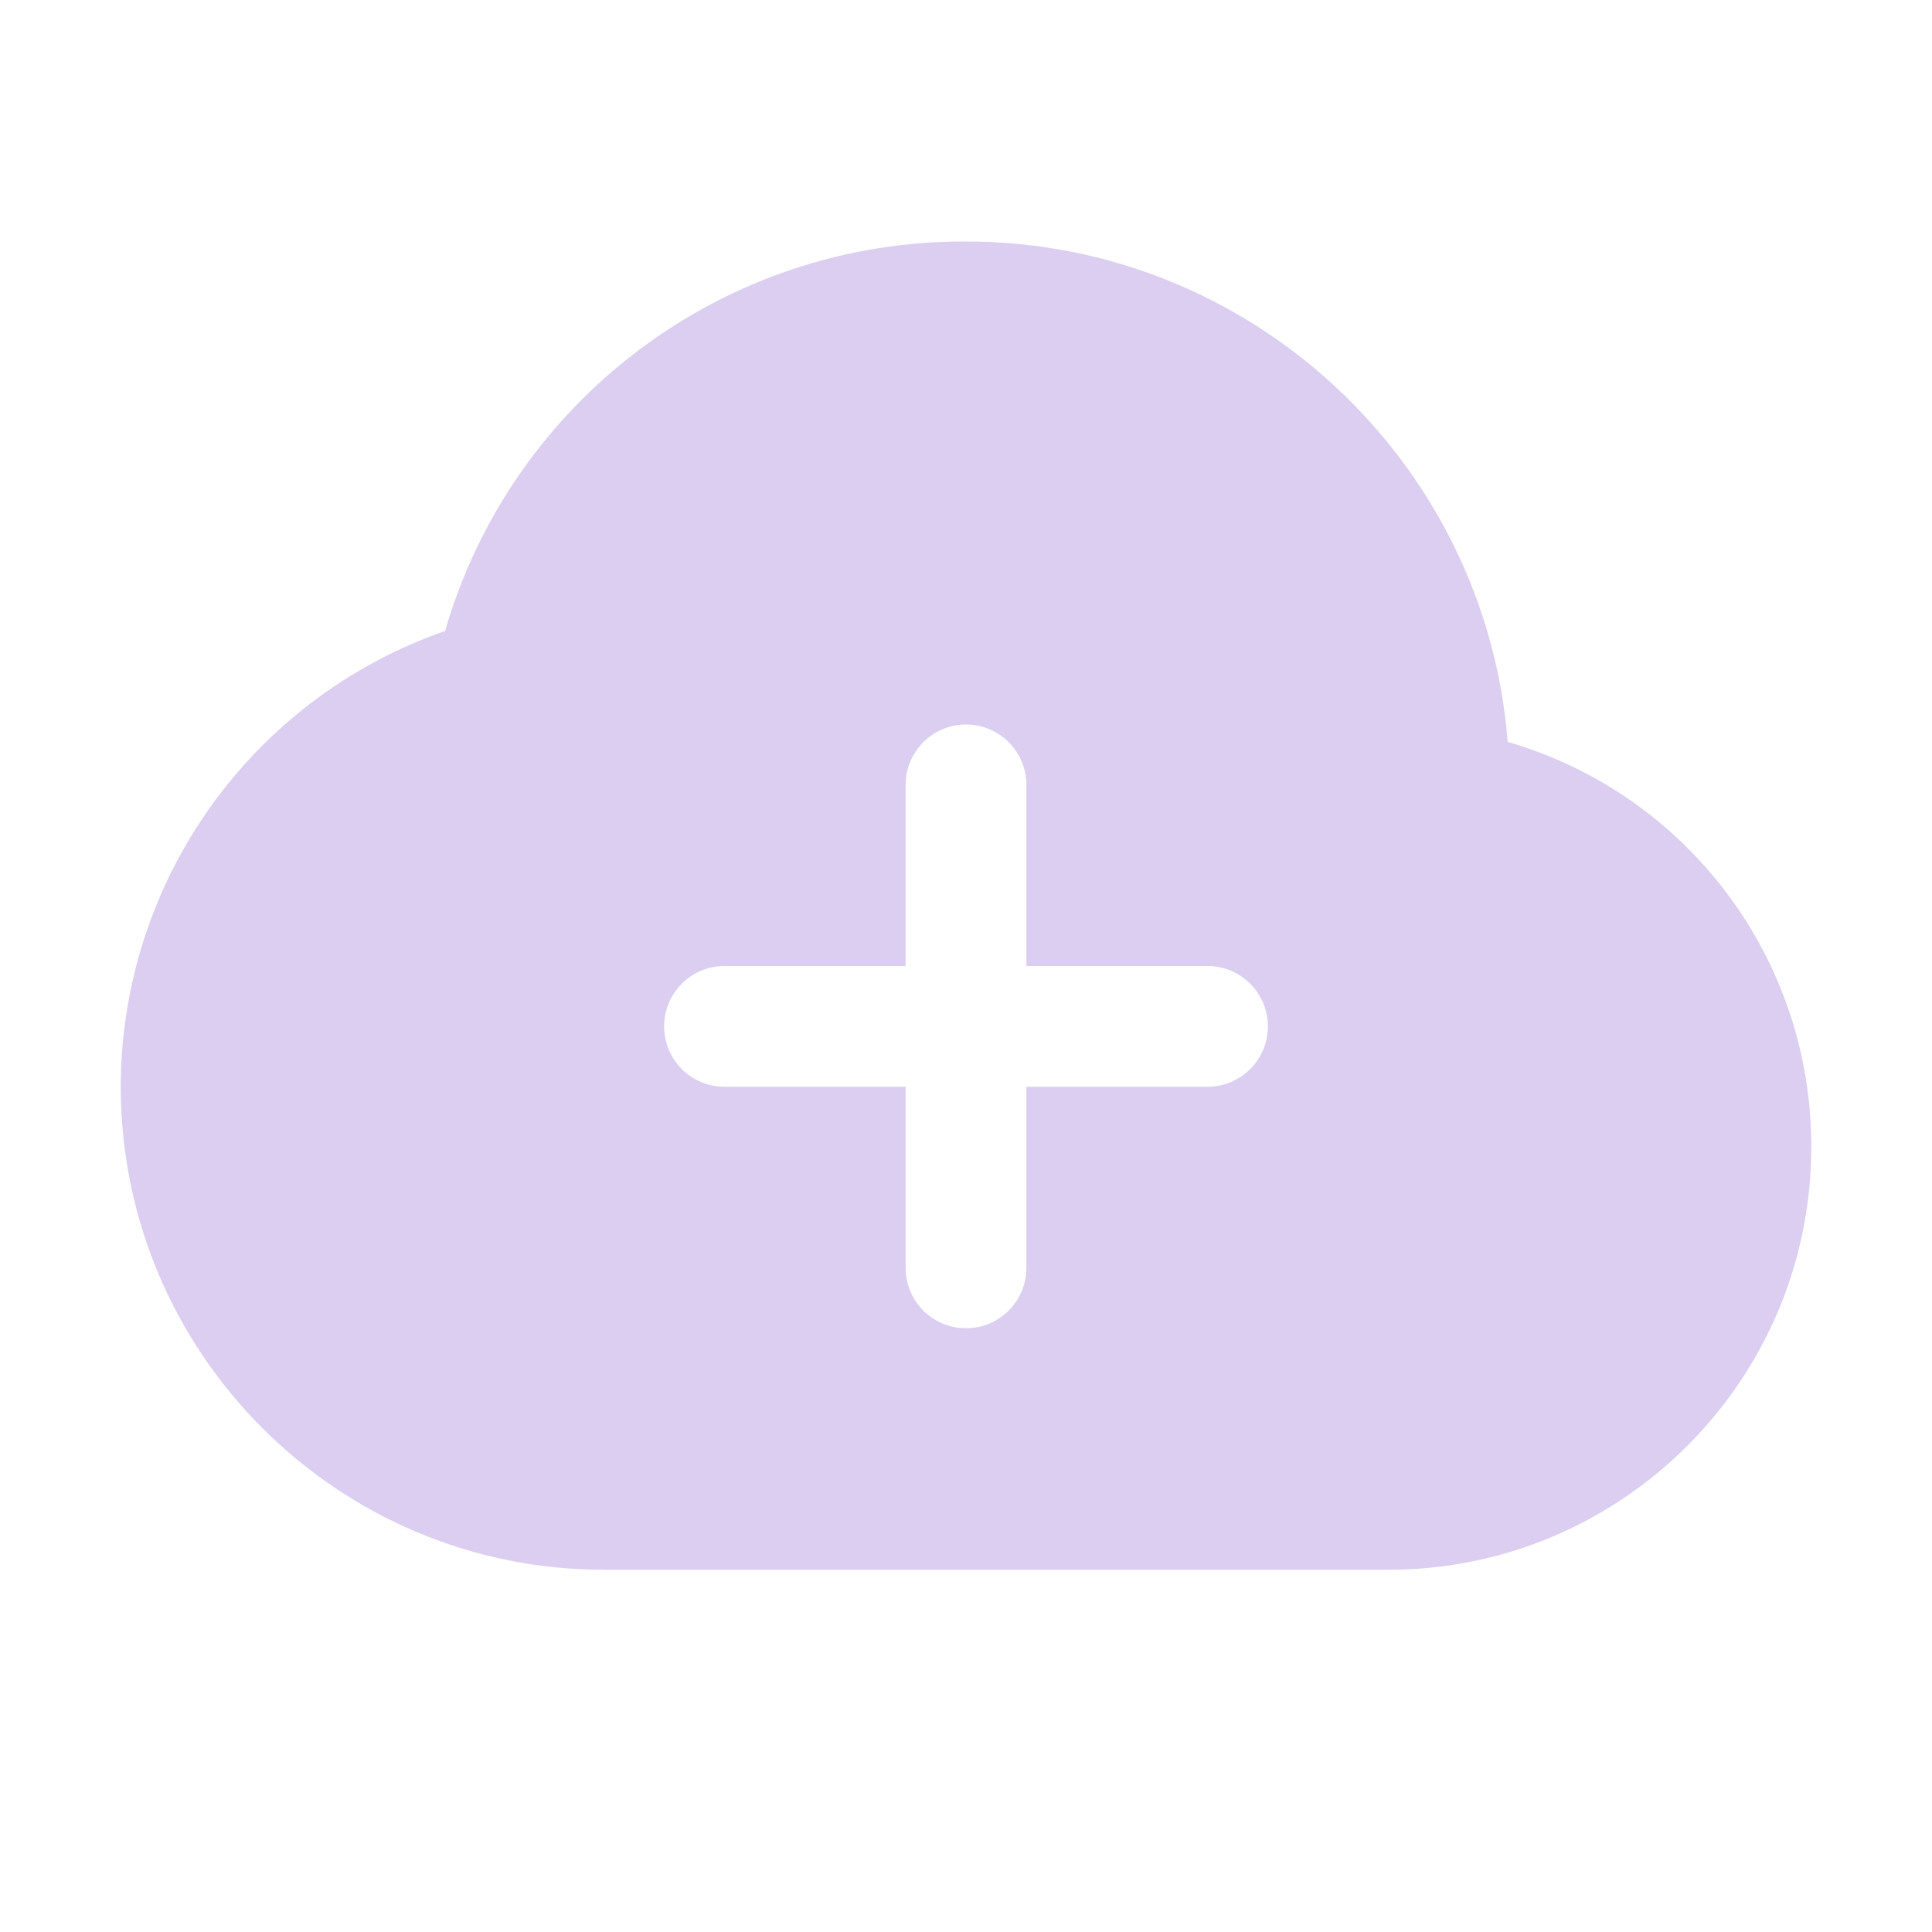
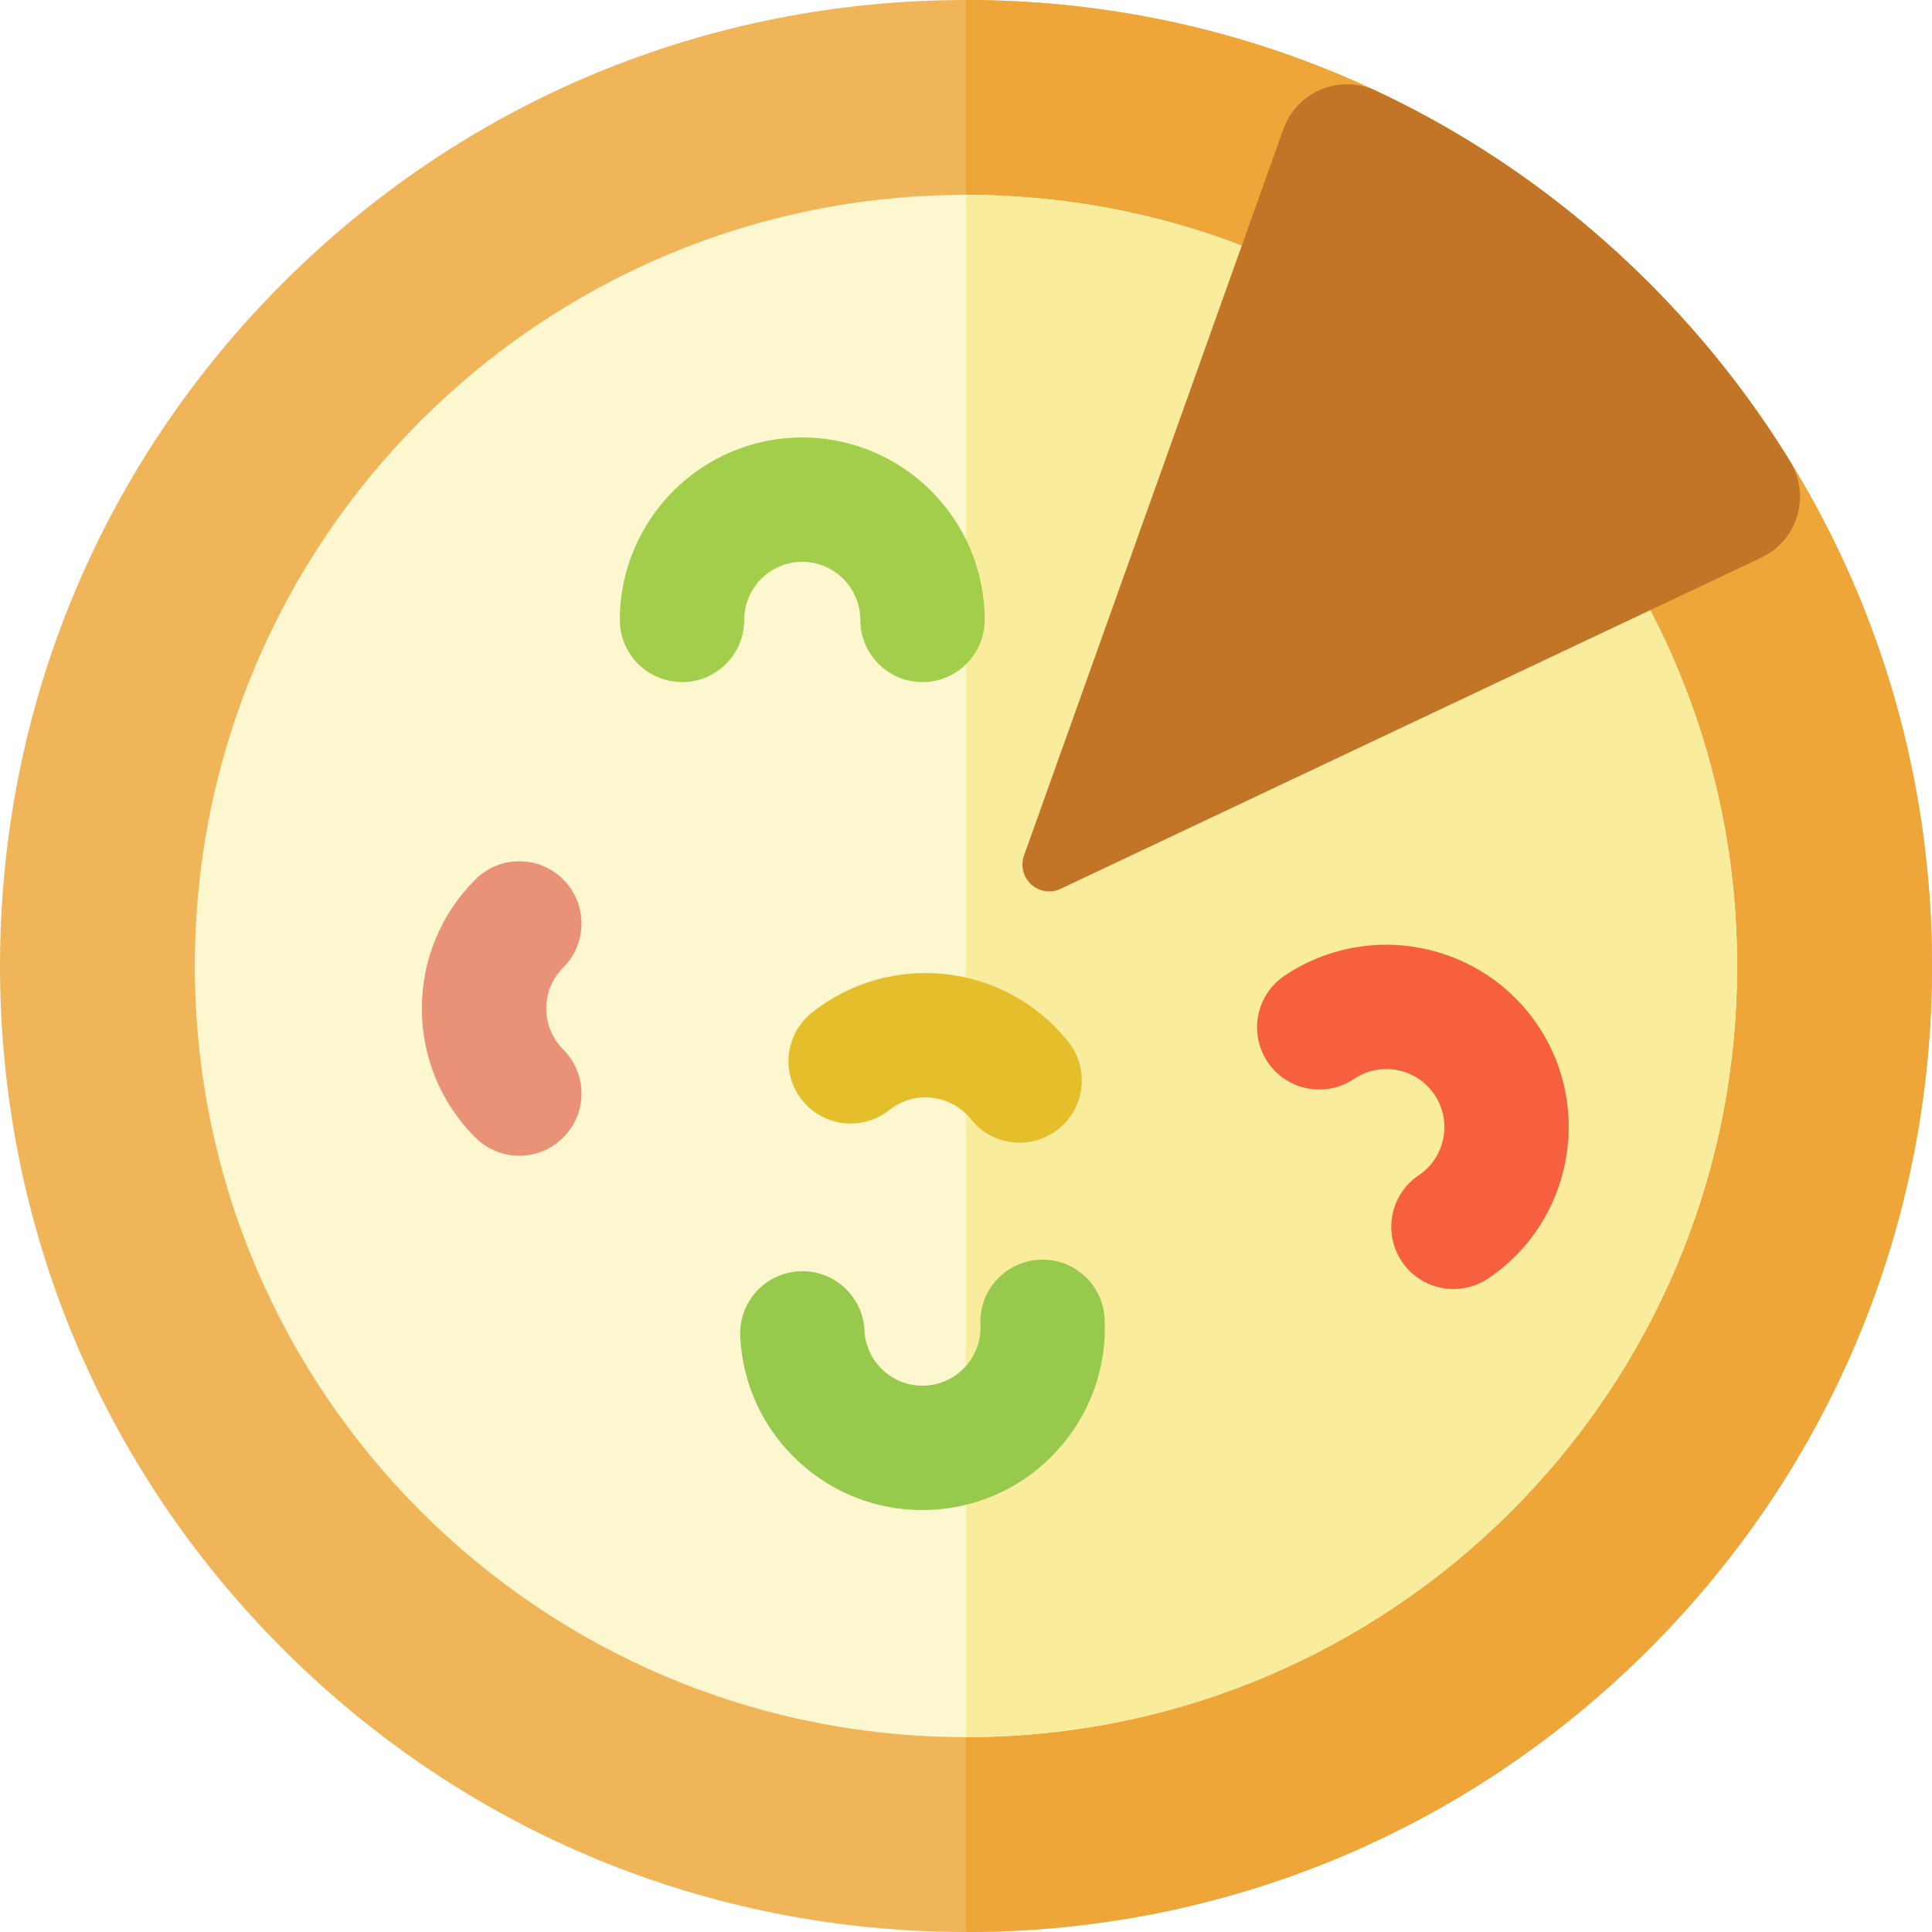
- <svg xmlns="http://www.w3.org/2000/svg" viewBox="0 0 32 32" xml:space="preserve">
-   <path d="M24.972 12.288C24.608 7.657 20.723 4 16 4a8.94 8.94 0 0 0-8.628 6.451A8.004 8.004 0 0 0 2 18c0 4.411 3.589 8 8 8h13c3.859 0 7-3.14 7-7a6.97 6.97 0 0 0-5.028-6.712zM20 18h-3v3a1 1 0 1 1-2 0v-3h-3a1 1 0 1 1 0-2h3v-3a1 1 0 1 1 2 0v3h3a1 1 0 1 1 0 2z" fill="#dbcef0" class="fill-000000 fill-be99ff" />
+ <svg xmlns="http://www.w3.org/2000/svg" height="800px" width="800px" version="1.1" id="Layer_1" viewBox="0 0 512 512" xml:space="preserve">
+   <path style="fill:#F1B559;" d="M437.019,74.981C388.667,26.628,324.379,0,256,0S123.333,26.628,74.981,74.981S0,187.621,0,256  s26.628,132.667,74.981,181.019S187.621,512,256,512s132.667-26.628,181.019-74.981S512,324.379,512,256  S485.372,123.333,437.019,74.981z" />
+   <path style="fill:#EDA637;" d="M437.019,74.981C388.667,26.628,324.379,0,256,0v512c68.379,0,132.667-26.628,181.019-74.981  S512,324.379,512,256S485.372,123.333,437.019,74.981z" />
+   <circle style="fill:#FDF7D0;" cx="256" cy="256" r="204.361" />
+   <path style="fill:#F9ED9D;" d="M256,51.639v408.721c112.865,0,204.361-91.495,204.361-204.361S368.865,51.639,256,51.639z" />
+   <path style="fill:#C27526;" d="M273.292,234.395c2.129,1.923,5.207,2.374,7.798,1.144l185.669-87.756  c9.638-4.555,13.191-16.477,7.608-25.558c-10.427-16.958-22.916-32.812-37.347-47.244c-21.369-21.369-45.854-38.485-72.426-50.941  c-9.573-4.487-20.934,0.223-24.488,10.181l-68.74,192.532C270.402,229.455,271.163,232.472,273.292,234.395z" />
+   <path style="fill:#A3CE4C;" d="M244.47,180.758c-9.102,0-16.481-7.379-16.481-16.481c0-8.482-6.9-15.382-15.382-15.382  c-8.482,0-15.382,6.9-15.382,15.382c0,9.102-7.379,16.481-16.481,16.481s-16.481-7.379-16.481-16.481  c0-26.657,21.686-48.343,48.343-48.343s48.343,21.686,48.343,48.343C260.951,173.379,253.573,180.758,244.47,180.758z" />
+   <path style="fill:#97C94D;" d="M244.398,400.177c-12.034,0-23.475-4.41-32.445-12.555c-9.56-8.681-15.167-20.565-15.787-33.463  c-0.438-9.092,6.577-16.817,15.669-17.254c9.092-0.455,16.817,6.577,17.254,15.669c0.198,4.104,1.982,7.884,5.023,10.647  c3.042,2.762,6.974,4.17,11.081,3.977c4.104-0.198,7.885-1.982,10.647-5.023c2.762-3.042,4.174-6.977,3.976-11.081  c-0.438-9.092,6.576-16.817,15.668-17.255c9.113-0.463,16.818,6.576,17.255,15.668c0.622,12.899-3.817,25.267-12.497,34.827  c-8.681,9.56-20.565,15.167-33.463,15.788C245.983,400.159,245.188,400.177,244.398,400.177z" />
+   <path style="fill:#F7603E;" d="M385.203,341.608c-5.302,0-10.507-2.553-13.69-7.283c-5.08-7.553-3.076-17.794,4.476-22.873  c7.037-4.734,8.911-14.312,4.177-21.349s-14.31-8.911-21.349-4.177c-7.554,5.079-17.795,3.075-22.873-4.476  c-5.08-7.553-3.076-17.794,4.476-22.873c22.119-14.879,52.217-8.989,67.095,13.13c14.878,22.118,8.989,52.216-13.13,67.095  C391.565,340.699,388.366,341.608,385.203,341.608z" />
+   <path style="fill:#EA9277;" d="M137.617,306.276c-4.218,0-8.436-1.608-11.653-4.828c-9.131-9.131-14.159-21.271-14.159-34.183  c0-12.913,5.029-25.053,14.159-34.184c6.435-6.436,16.871-6.436,23.307,0s6.436,16.871,0,23.307  c-2.905,2.906-4.505,6.768-4.505,10.877c0,4.108,1.6,7.971,4.505,10.876c6.436,6.436,6.436,16.871,0,23.307  C146.053,304.667,141.835,306.276,137.617,306.276z" />
+   <path style="fill:#E5BF2B;" d="M270.215,302.828c-4.849,0-9.65-2.129-12.904-6.218c-5.284-6.635-14.979-7.737-21.615-2.456  c-7.122,5.669-17.489,4.49-23.159-2.63c-5.668-7.122-4.49-17.489,2.63-23.159c20.856-16.602,51.33-13.14,67.931,7.716  c5.669,7.121,4.492,17.489-2.63,23.159C277.435,301.655,273.811,302.828,270.215,302.828z" />
</svg>
